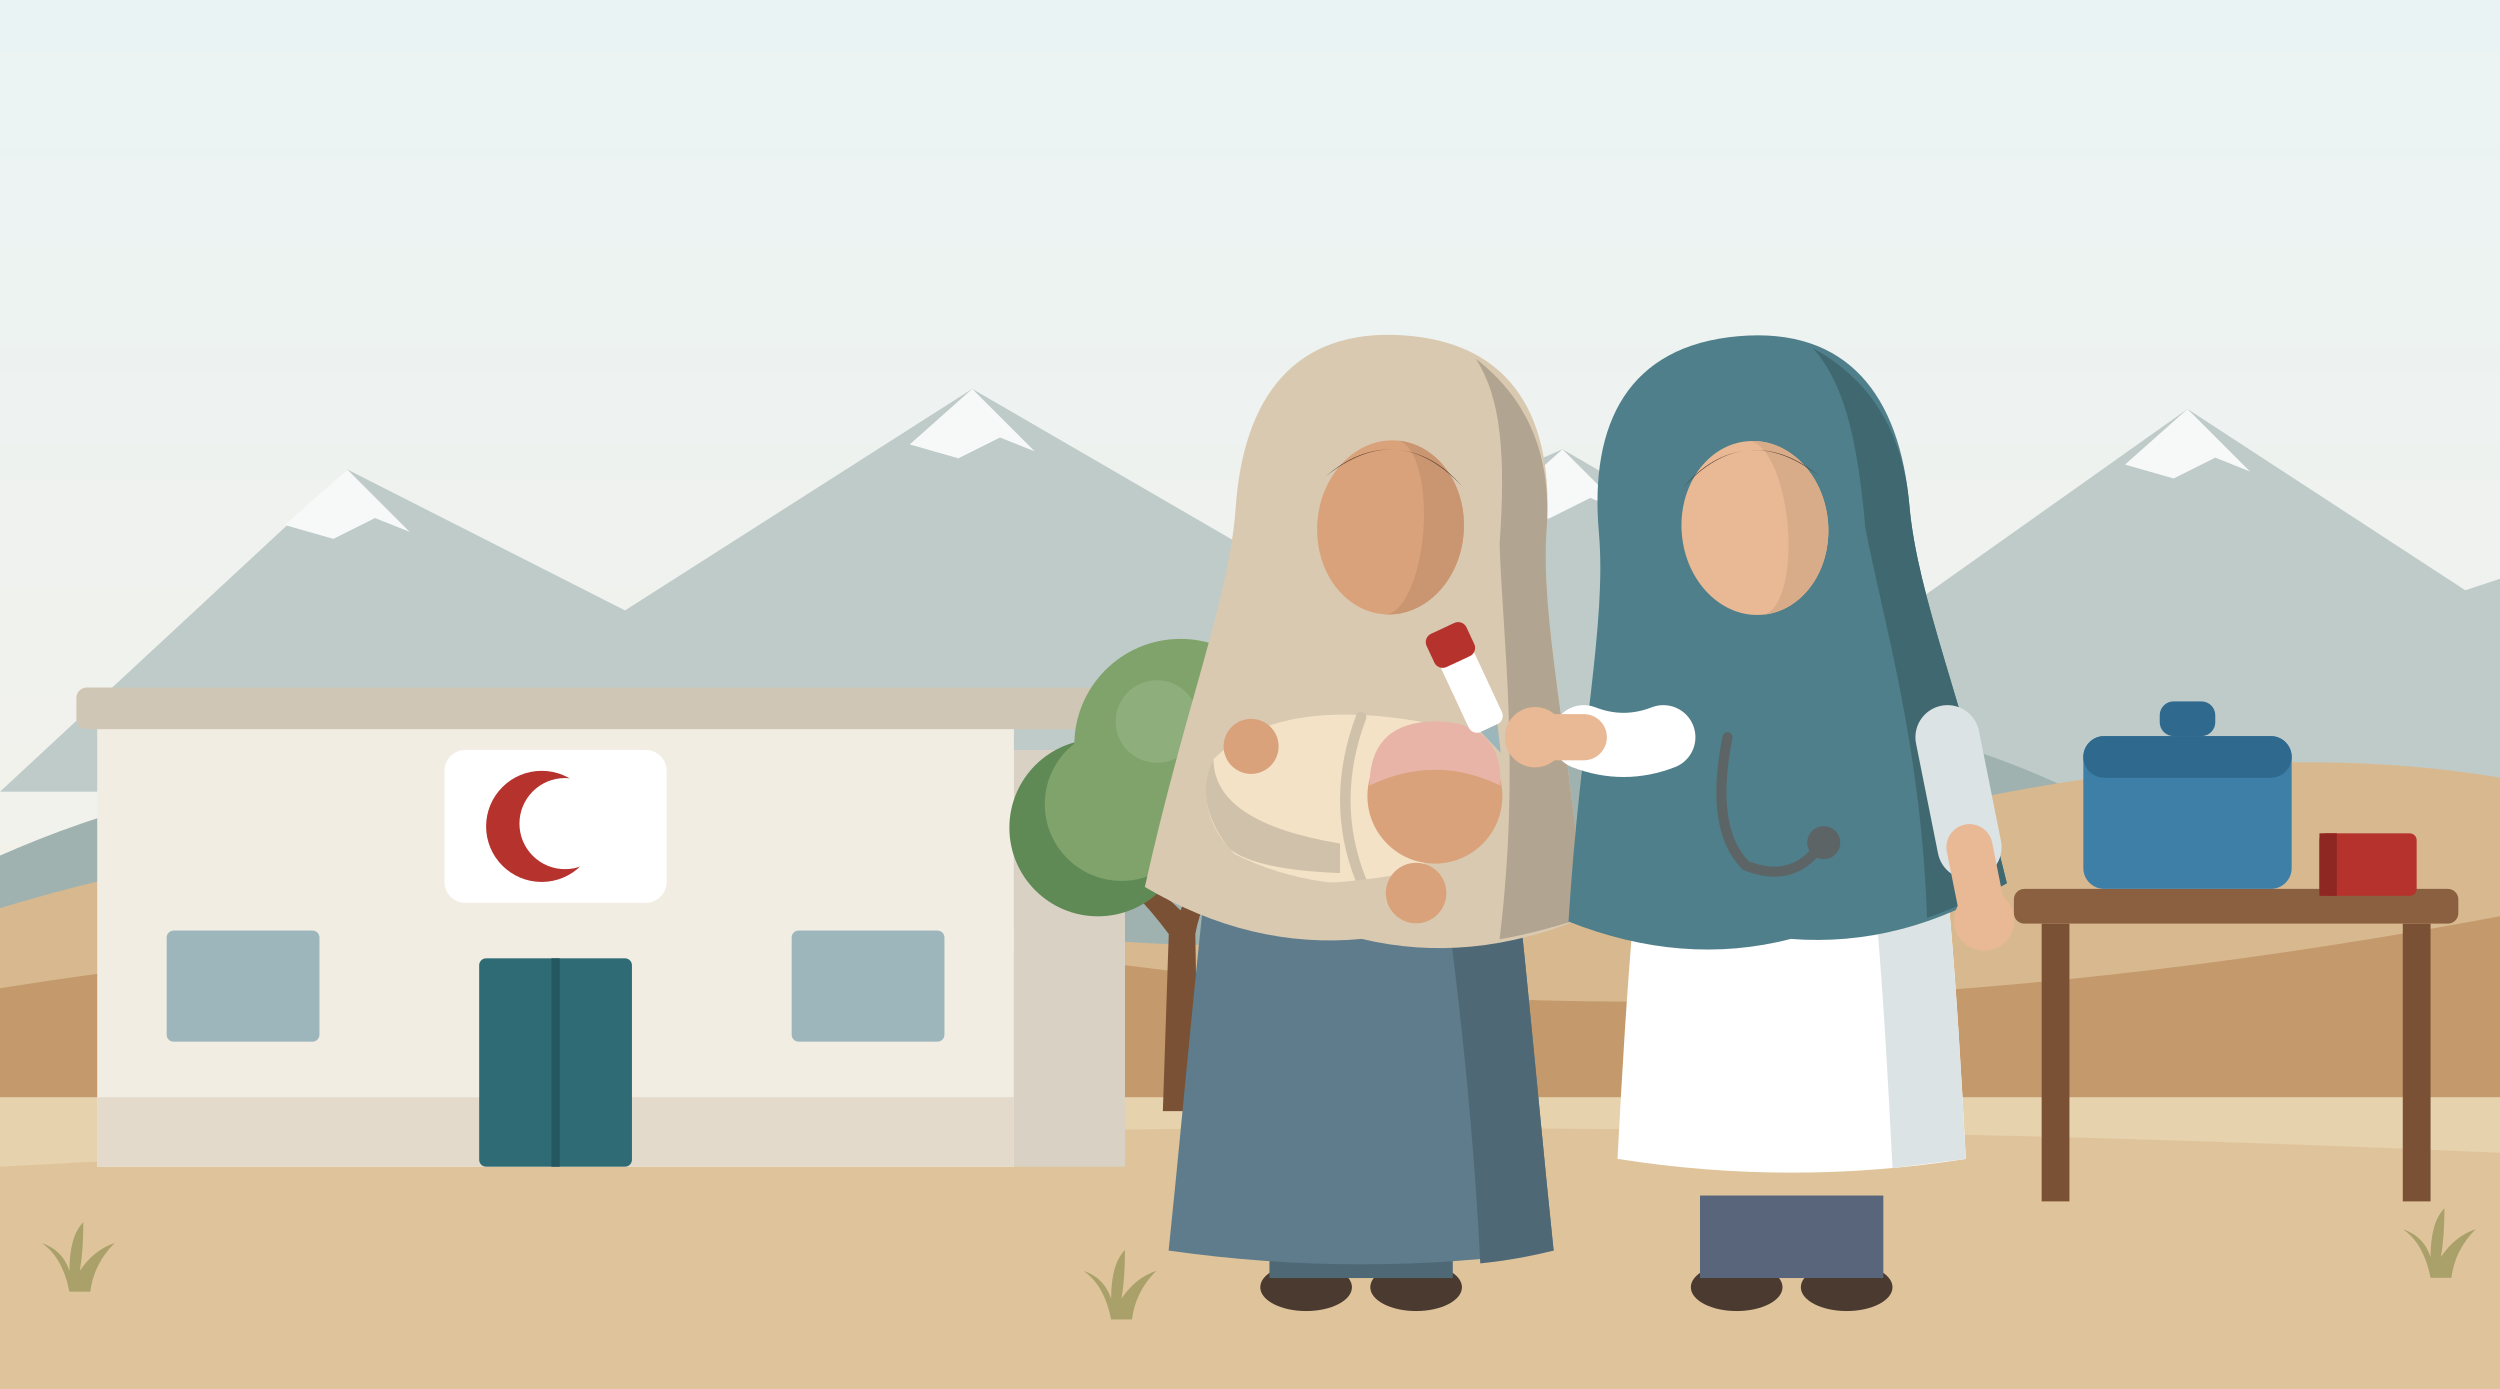
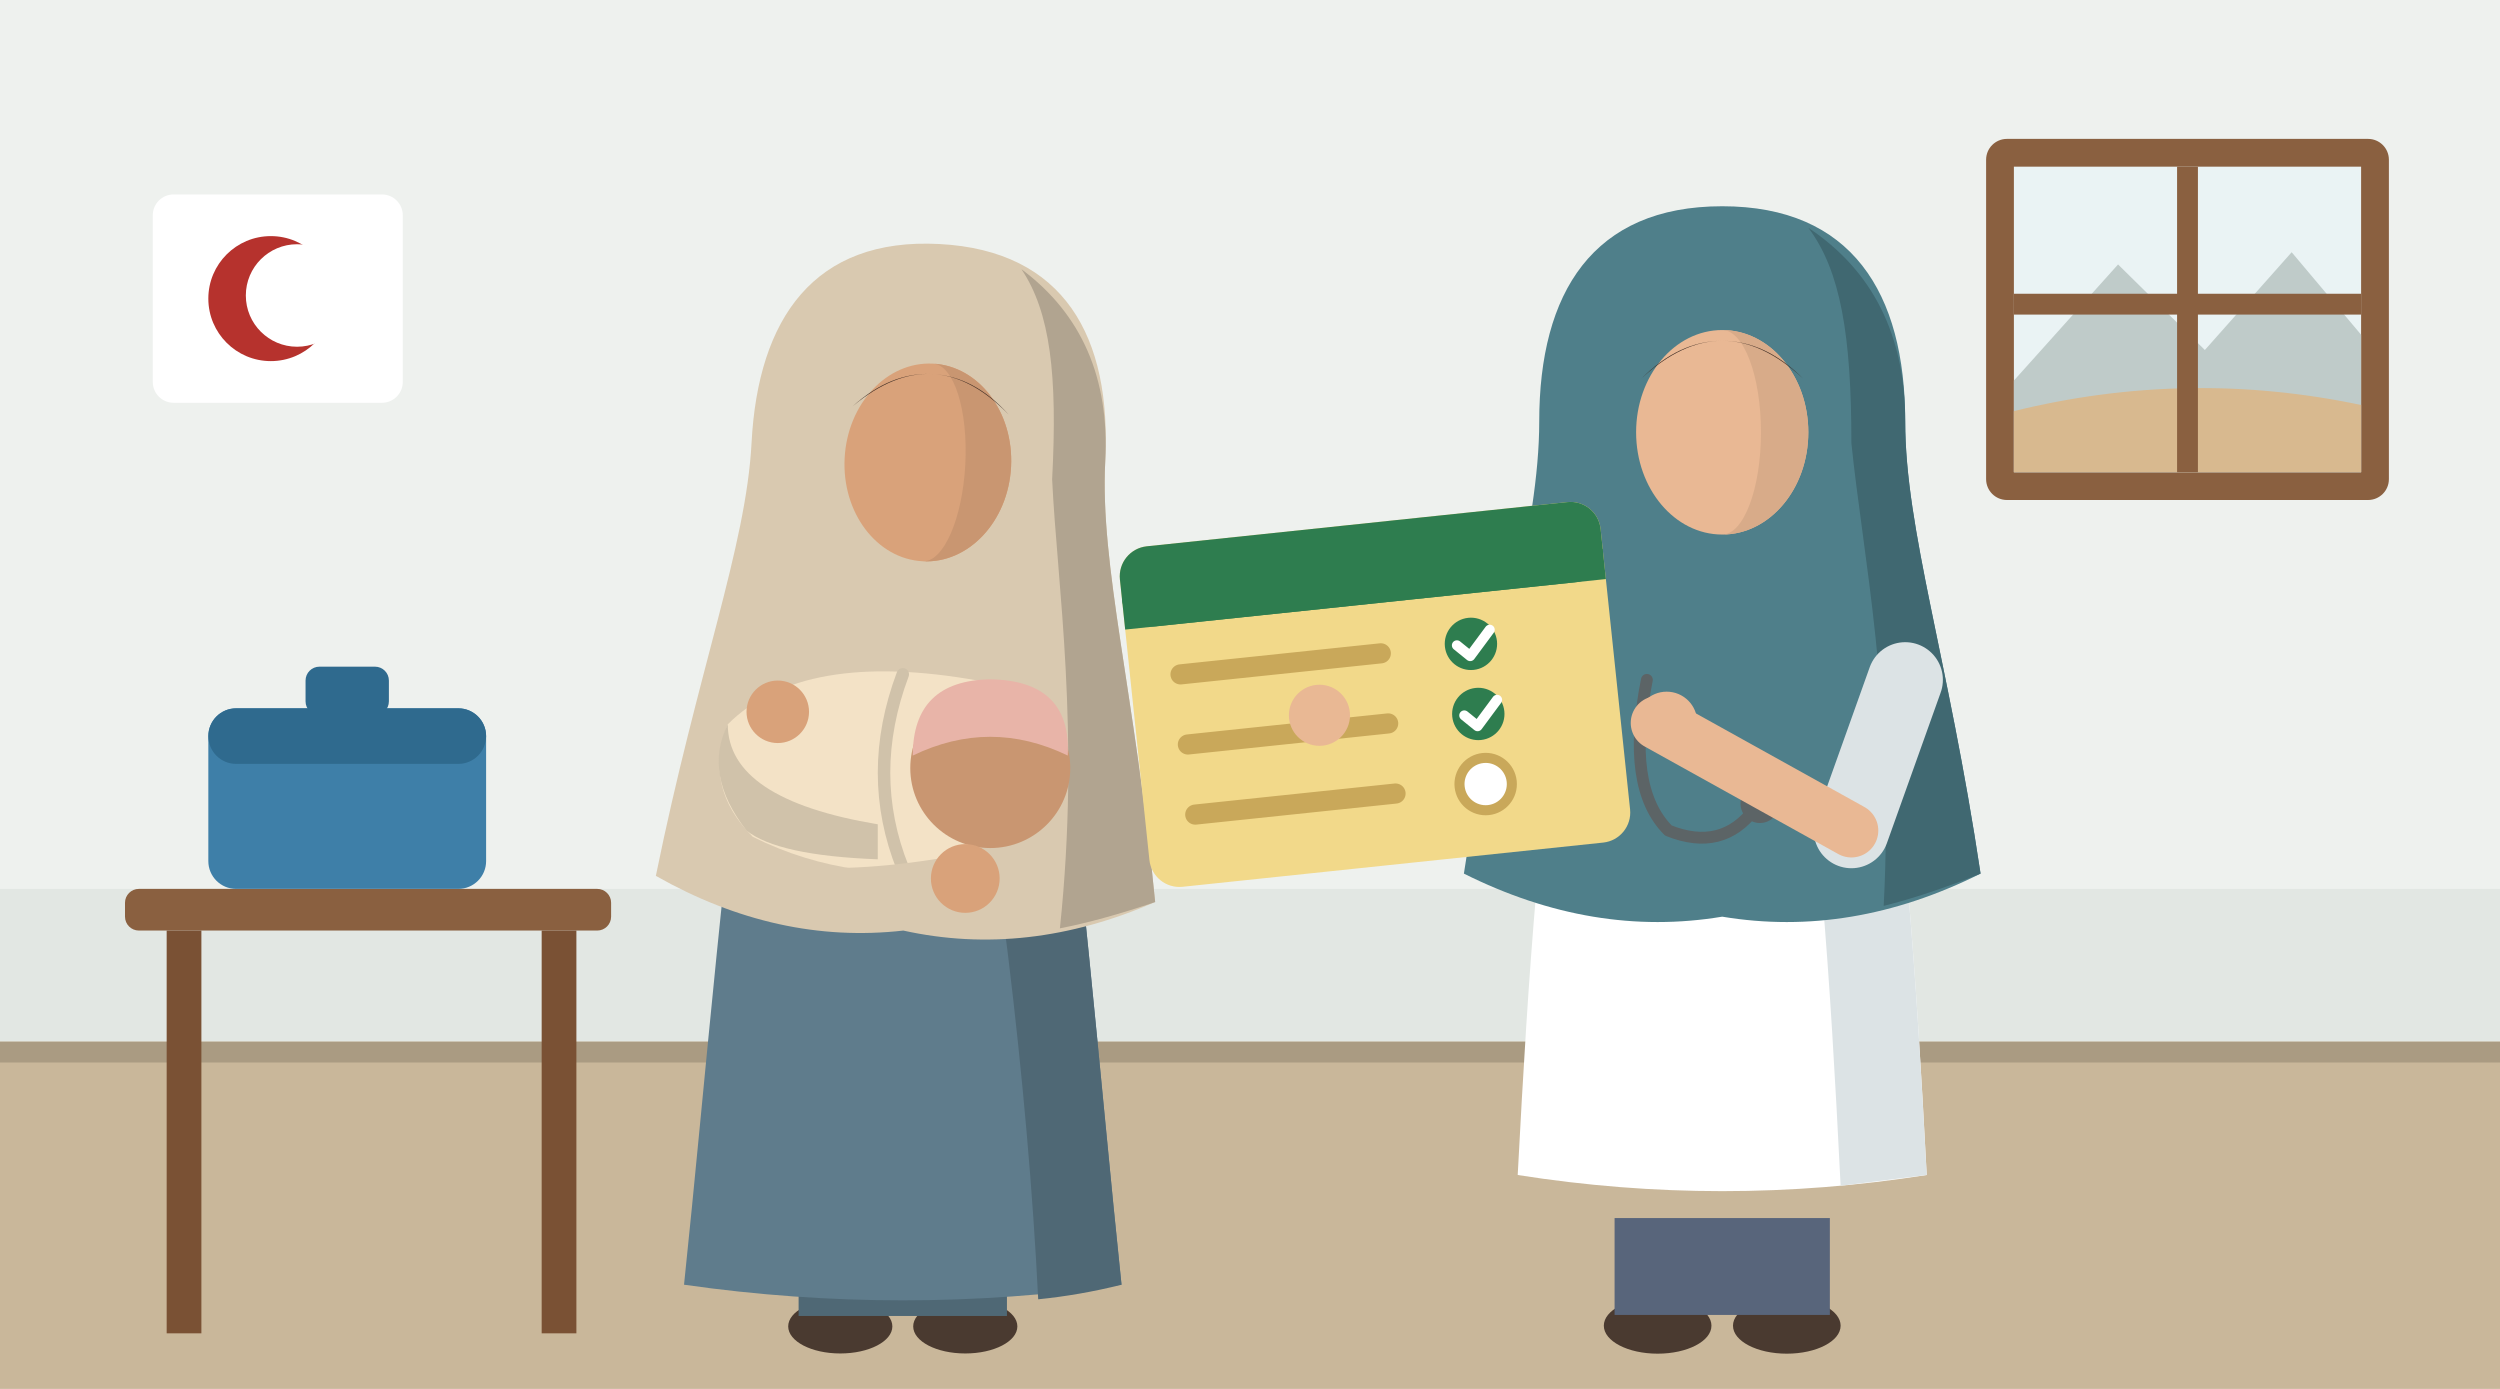
<svg xmlns="http://www.w3.org/2000/svg" viewBox="0 0 360 200">
-   <defs>
-     <linearGradient id="sky" x1="0" y1="0" x2="0" y2="1">
-       <stop offset="0" stop-color="#EAF3F4" />
-       <stop offset="1" stop-color="#F7F1E6" />
-     </linearGradient>
-   </defs>
-   <rect width="360" height="200" fill="url(#sky)" />
-   <path d="M-10 114L0 114L50 67.6L90 87.9L140 56L185 82.1L225 64.7L270 90.8L315 58.9L355 85L390 73.4L380 114Z" fill="#BFCBC9" />
-   <path d="M50 67.6L59 76.6L54 74.6L48 77.6L41 75.6Z" fill="#F7F9F8" />
-   <path d="M140 56L149 65L144 63L138 66L131 64Z" fill="#F7F9F8" />
-   <path d="M225 64.7L234 73.7L229 71.7L223 74.7L216 72.7Z" fill="#F7F9F8" />
-   <path d="M315 58.9L324 67.9L319 65.9L313 68.9L306 66.9Z" fill="#F7F9F8" />
-   <path d="M-10 128Q40 102 90 116T200 110T310 120T370 108V188H-10Z" fill="#9FB2B0" />
-   <path d="M-10 134Q60 110 120 128T250 124T370 114V188H-10Z" fill="#D8B98F" />
-   <path d="M-10 144Q80 128 170 140T370 130V188H-10Z" fill="#C49A6C" />
-   <rect x="0" y="158" width="360" height="42" fill="#E7D2AE" />
-   <path d="M0 168Q180 158 360 166V200H0Z" fill="#DFC49B" />
-   <rect x="146" y="108" width="16" height="60" fill="#D9D2C4" />
-   <rect x="14" y="104" width="132" height="64" fill="#F2EDE3" />
-   <rect x="11" y="99" width="154" height="6" rx="1.5" fill="#CFC6B5" />
-   <rect x="14" y="158" width="132" height="10" fill="#E3DACB" />
-   <rect x="64.0" y="108" width="32" height="22" rx="3" fill="#FFFFFF" />
-   <circle cx="78.0" cy="119" r="8" fill="#B6322D" />
-   <circle cx="81.36" cy="118.6" r="6.56" fill="#FFFFFF" />
-   <rect x="69.0" y="138" width="22" height="30" rx="1" fill="#2F6B74" />
-   <rect x="79.4" y="138" width="1.2" height="30" fill="#245760" />
-   <rect x="24" y="134" width="22" height="16" rx="1" fill="#9DB6BC" />
-   <rect x="114" y="134" width="22" height="16" rx="1" fill="#9DB6BC" />
-   <g transform="translate(170 160) scale(0.85)">
-     <path d="M-3 0L-2 -30Q-8 -38-12 -40L-10 -42Q-4 -38 0 -34Q3 -42 8 -46L10 -44Q4 -38 2.5 -30L3 0Z" fill="#7A5134" />
-     <circle cx="-14" cy="-48" r="15" fill="#5F8A55" />
-     <circle cx="12" cy="-50" r="16" fill="#5F8A55" />
-     <circle cx="0" cy="-62" r="18" fill="#7FA36B" />
-     <circle cx="-10" cy="-52" r="13" fill="#7FA36B" />
-     <circle cx="12" cy="-55" r="12" fill="#7FA36B" />
-     <circle cx="-4" cy="-66" r="7" fill="#8EAE7C" />
-   </g>
-   <path d="M10 186q-1-5-4-7q3 1 4 4q0-5 2-7q0 4-.5 7q2-3 5-4q-3 3-3.5 7Z" fill="#A9A06A" />
-   <path d="M160 190q-1-5-4-7q3 1 4 4q0-5 2-7q0 4-.5 7q2-3 5-4q-3 3-3.5 7Z" fill="#A9A06A" />
-   <path d="M350 184q-1-5-4-7q3 1 4 4q0-5 2-7q0 4-.5 7q2-3 5-4q-3 3-3.5 7Z" fill="#A9A06A" />
-   <rect x="290" y="128" width="64" height="5" rx="1.5" fill="#8A6040" />
-   <rect x="294" y="133" width="4" height="40" fill="#7A5134" />
-   <rect x="346" y="133" width="4" height="40" fill="#7A5134" />
-   <rect x="300" y="106" width="30" height="22" rx="3" fill="#3E7FA8" />
-   <rect x="300" y="106" width="30" height="6" rx="3" fill="#2F6A8E" />
-   <rect x="311" y="101" width="8" height="5" rx="2" fill="#2F6A8E" />
-   <rect x="334" y="120" width="14" height="9" rx="1" fill="#B6322D" />
-   <rect x="334" y="120" width="2.5" height="9" fill="#8E2622" />
-   <g transform="translate(196 188) scale(1.32)">
+   <rect width="360" height="150" fill="#EEF1EE" />
+   <rect y="128" width="360" height="22" fill="#E2E7E3" />
+   <rect y="150" width="360" height="50" fill="#C9B79A" />
+   <rect y="150" width="360" height="3" fill="#AA9B82" />
+   <rect x="286" y="20" width="58" height="52" rx="3" fill="#8A6040" />
+   <rect x="290" y="24" width="50" height="44" fill="#EAF3F4" />
+   <path d="M290 54.8L305 38.08L317.5 50.4L330 36.32L340 48.2V68H290Z" fill="#BFCBC9" />
+   <path d="M290 59.2Q315 53.04 340 58.32V68H290Z" fill="#D8B98F" />
+   <path d="M315 24v44M290 43.8h50" fill="none" stroke="#8A6040" stroke-width="3" />
+   <rect x="22" y="28" width="36" height="30" rx="3" fill="#FFFFFF" />
+   <circle cx="39" cy="43" r="9" fill="#B6322D" />
+   <circle cx="42.78" cy="42.55" r="7.38" fill="#FFFFFF" />
+   <rect x="18" y="128" width="70" height="6" rx="2" fill="#8A6040" />
+   <rect x="24" y="134" width="5" height="58" fill="#7A5134" />
+   <rect x="78" y="134" width="5" height="58" fill="#7A5134" />
+   <rect x="30" y="102" width="40" height="26" rx="4" fill="#3E7FA8" />
+   <rect x="30" y="102" width="40" height="8" rx="4" fill="#2F6A8E" />
+   <rect x="44" y="96" width="12" height="7" rx="2" fill="#2F6A8E" />
+   <g transform="translate(130 194) scale(1.5)">
    <ellipse cx="-6" cy="-2" rx="5" ry="2.6" fill="#4A3A30" />
    <ellipse cx="6" cy="-2" rx="5" ry="2.6" fill="#4A3A30" />
    <path d="M-10 -10H10V-3H-10Z" fill="#4F6875" />
    <path d="M-14 -70C-17 -50-19 -25-21 -6Q0 -3 21 -6C19 -25 17 -50 14 -70Z" fill="#5F7C8C" />
    <path d="M5 -70C9 -50 12 -25 13 -4.6Q17 -5 21 -6C19 -25 17 -50 14 -70Z" fill="#4F6875" />
-     <g transform="rotate(4 0 -39)">
+     <g transform="rotate(3 0 -39)">
      <path d="M-13 -70C-15 -58-16 -50-17 -42H17C16 -50 15 -58 13 -70Z" fill="#5F7C8C" />
      <path d="M0 -106C-12 -106-17 -98-17 -86C-17 -76-21 -64-24 -44Q-12 -38 0 -40Q12 -38 24 -44C21 -64 17 -76 17 -86C17 -98 12 -106 0 -106Z" fill="#D9C9B0" />
      <path d="M8 -104C14 -100 17 -94 17 -86C17 -76 21 -64 24 -44Q19 -42 15 -41C16 -60 13 -74 12 -84C12 -94 11 -100 8 -104Z" fill="#B1A490" />
      <ellipse cx="0" cy="-85" rx="8" ry="9.5" fill="#D9A27A" />
      <path d="M0 -94.5A8 9.5 0 0 1 0 -75.5A3.6 9.5 0 0 0 0 -94.5Z" fill="#C99671" />
      <path d="M-7.5 -90Q0 -97 7.5 -90Q4 -93.5 0 -93.5Q-4 -93.5-7.5 -90Z" fill="#3B2A22" />
    </g>
    <g transform="translate(0 -55)">
-       <g transform="scale(-1.15 1.15)">
+       <g transform="scale(-1.2 1.2)">
        <path d="M-6 -7.5Q8 -10 14 -4Q16 1 12 5Q4 9-6 7.5Z" fill="#F3E2C6" />
        <path d="M2 6.8Q10 6.5 12.5 4.5Q16 0 14 -4Q14 2 2 4Z" fill="#D0C2AA" />
        <path d="M0 -8Q3 0 0 7.5" fill="none" stroke="#D0C2AA" stroke-width="1" stroke-linecap="round" stroke-linejoin="round" />
-         <circle cx="-7" cy="-0.5" r="6.4" fill="#D9A27A" />
+         <circle cx="-7" cy="-0.5" r="6.4" fill="#C99671" />
        <path d="M-13.2 -1.5Q-13.5 -7.5-7 -7.6Q-.8 -7.5-.8 -1.5Q-7 -4.5-13.2 -1.5Z" fill="#E8B4A8" />
      </g>
    </g>
    <path d="M-22 -50Q-14 -44 4 -47L4 -43Q-12 -40-20 -44Z" fill="#D9C9B0" />
    <circle cx="6" cy="-45" r="3.3" fill="#D9A27A" />
    <circle cx="-12" cy="-61" r="3" fill="#D9A27A" />
  </g>
-   <g transform="translate(258 188) scale(1.32)">
+   <g transform="translate(248 194) scale(1.55)">
    <ellipse cx="-6" cy="-2" rx="5" ry="2.6" fill="#4A3A30" />
    <ellipse cx="6" cy="-2" rx="5" ry="2.6" fill="#4A3A30" />
    <path d="M-10 -12H10V-3H-10Z" fill="#58657B" />
    <path d="M-14 -70C-17 -50-18 -35-19 -16Q0 -13 19 -16C18 -35 17 -50 14 -70Z" fill="#FFFFFF" />
    <path d="M6 -70C9 -50 10 -35 11 -15Q15 -15.5 19 -16C18 -35 17 -50 14 -70Z" fill="#DCE3E5" />
    <path d="M-3 -64L0 -40L3 -64Z" fill="#6E7F9A" />
-     <g transform="rotate(-5 0 -39)">
-       <path d="M-13 -70C-15 -58-16 -50-17 -42H17C16 -50 15 -58 13 -70Z" fill="#6E7F9A" />
-       <path d="M0 -106C-12 -106-17 -98-17 -86C-17 -76-21 -64-24 -44Q-12 -38 0 -40Q12 -38 24 -44C21 -64 17 -76 17 -86C17 -98 12 -106 0 -106Z" fill="#4F7F8A" />
-       <path d="M8 -104C14 -100 17 -94 17 -86C17 -76 21 -64 24 -44Q19 -42 15 -41C16 -60 13 -74 12 -84C12 -94 11 -100 8 -104Z" fill="#406871" />
-       <ellipse cx="0" cy="-85" rx="8" ry="9.5" fill="#E9B894" />
-       <path d="M0 -94.5A8 9.5 0 0 1 0 -75.5A3.6 9.5 0 0 0 0 -94.5Z" fill="#D8AB89" />
-       <path d="M-7.5 -90Q0 -97 7.5 -90Q4 -93.5 0 -93.5Q-4 -93.5-7.5 -90Z" fill="#3B2A22" />
-     </g>
+     <path d="M-13 -70C-15 -58-16 -50-17 -42H17C16 -50 15 -58 13 -70Z" fill="#6E7F9A" />
+     <path d="M0 -106C-12 -106-17 -98-17 -86C-17 -76-21 -64-24 -44Q-12 -38 0 -40Q12 -38 24 -44C21 -64 17 -76 17 -86C17 -98 12 -106 0 -106Z" fill="#4F7F8A" />
+     <path d="M8 -104C14 -100 17 -94 17 -86C17 -76 21 -64 24 -44Q19 -42 15 -41C16 -60 13 -74 12 -84C12 -94 11 -100 8 -104Z" fill="#406871" />
+     <ellipse cx="0" cy="-85" rx="8" ry="9.5" fill="#E9B894" />
+     <path d="M0 -94.5A8 9.5 0 0 1 0 -75.5A3.6 9.5 0 0 0 0 -94.5Z" fill="#D8AB89" />
+     <path d="M-7.5 -90Q0 -97 7.5 -90Q4 -93.5 0 -93.5Q-4 -93.5-7.5 -90Z" fill="#3B2A22" />
    <path d="M-7 -62Q-9 -52-5 -48Q0 -46 3 -50" fill="none" stroke="#5C6466" stroke-width="1.1" stroke-linecap="round" stroke-linejoin="round" />
    <circle cx="3.5" cy="-50.5" r="1.8" fill="#5C6466" />
    <path d="M10 -52A3 3 0 1 0 10 -46A2.4 2.4 0 1 1 10 -52Z" fill="#B6322D" />
-     <path d="M17 -62Q18.2 -56 19.4 -50" fill="none" stroke="#DCE3E5" stroke-width="7" stroke-linecap="round" />
-     <path d="M19.4 -50L21 -42" fill="none" stroke="#E9B894" stroke-width="5.04" stroke-linecap="round" />
-     <circle cx="21" cy="-42" r="3.29" fill="#E9B894" />
-     <path d="M-14 -62Q-18.34 -60.32 -22.68 -62" fill="none" stroke="#FFFFFF" stroke-width="7" stroke-linecap="round" />
-     <path d="M-22.68 -62L-28 -62" fill="none" stroke="#E9B894" stroke-width="5.04" stroke-linecap="round" />
-     <circle cx="-28" cy="-62" r="3.29" fill="#E9B894" />
-     <g transform="translate(-33 -63) rotate(-25)">
-       <rect x="-2" y="-9" width="4" height="9" rx="1" fill="#FFFFFF" />
-       <rect x="-2.4" y="-12" width="4.8" height="4" rx="1" fill="#B6322D" />
-       <path d="M-1 0h2l-1 3Z" fill="#9DB6BC" />
-     </g>
+     <path d="M-14 -62Q-20 -57 -26 -52" fill="none" stroke="#FFFFFF" stroke-width="7" stroke-linecap="round" />
+     <path d="M-26 -52L-38 -62" fill="none" stroke="#E9B894" stroke-width="5" stroke-linecap="round" />
+     <path d="M17 -62Q14.5 -55 12 -48" fill="none" stroke="#DCE3E5" stroke-width="7" stroke-linecap="round" />
+     <path d="M12 -48L-6 -58" fill="none" stroke="#E9B894" stroke-width="5" stroke-linecap="round" />
  </g>
+   <g transform="translate(198 100) rotate(-6) scale(1.45)">
+     <rect x="-24" y="-17" width="48" height="34" rx="3" fill="#F2D98A" />
+     <rect x="-24" y="-17" width="48" height="8" rx="3" fill="#2E7D4F" />
+     <rect x="-24" y="-12" width="48" height="3" fill="#2E7D4F" />
+     <path d="M-19 -4h20" fill="none" stroke="#C9A85A" stroke-width="2" stroke-linecap="round" stroke-linejoin="round" />
+     <circle cx="10" cy="-4" r="2.6" fill="#2E7D4F" />
+     <path d="M8.6 -4l1.2 1.2 2.2 -2.4" fill="none" stroke="#FFFFFF" stroke-width="1" stroke-linecap="round" stroke-linejoin="round" />
+     <path d="M-19 3h20" fill="none" stroke="#C9A85A" stroke-width="2" stroke-linecap="round" stroke-linejoin="round" />
+     <circle cx="10" cy="3" r="2.6" fill="#2E7D4F" />
+     <path d="M8.6 3l1.2 1.2 2.2 -2.4" fill="none" stroke="#FFFFFF" stroke-width="1" stroke-linecap="round" stroke-linejoin="round" />
+     <path d="M-19 10h20" fill="none" stroke="#C9A85A" stroke-width="2" stroke-linecap="round" stroke-linejoin="round" />
+     <circle cx="10" cy="10" r="2.6" fill="#FFFFFF" />
+     <circle cx="10" cy="10" r="2.6" fill="none" stroke="#C9A85A" stroke-width="1" />
+   </g>
+   <circle cx="190" cy="103" r="4.4" fill="#E9B894" />
+   <circle cx="240" cy="104" r="4.4" fill="#E9B894" />
</svg>
